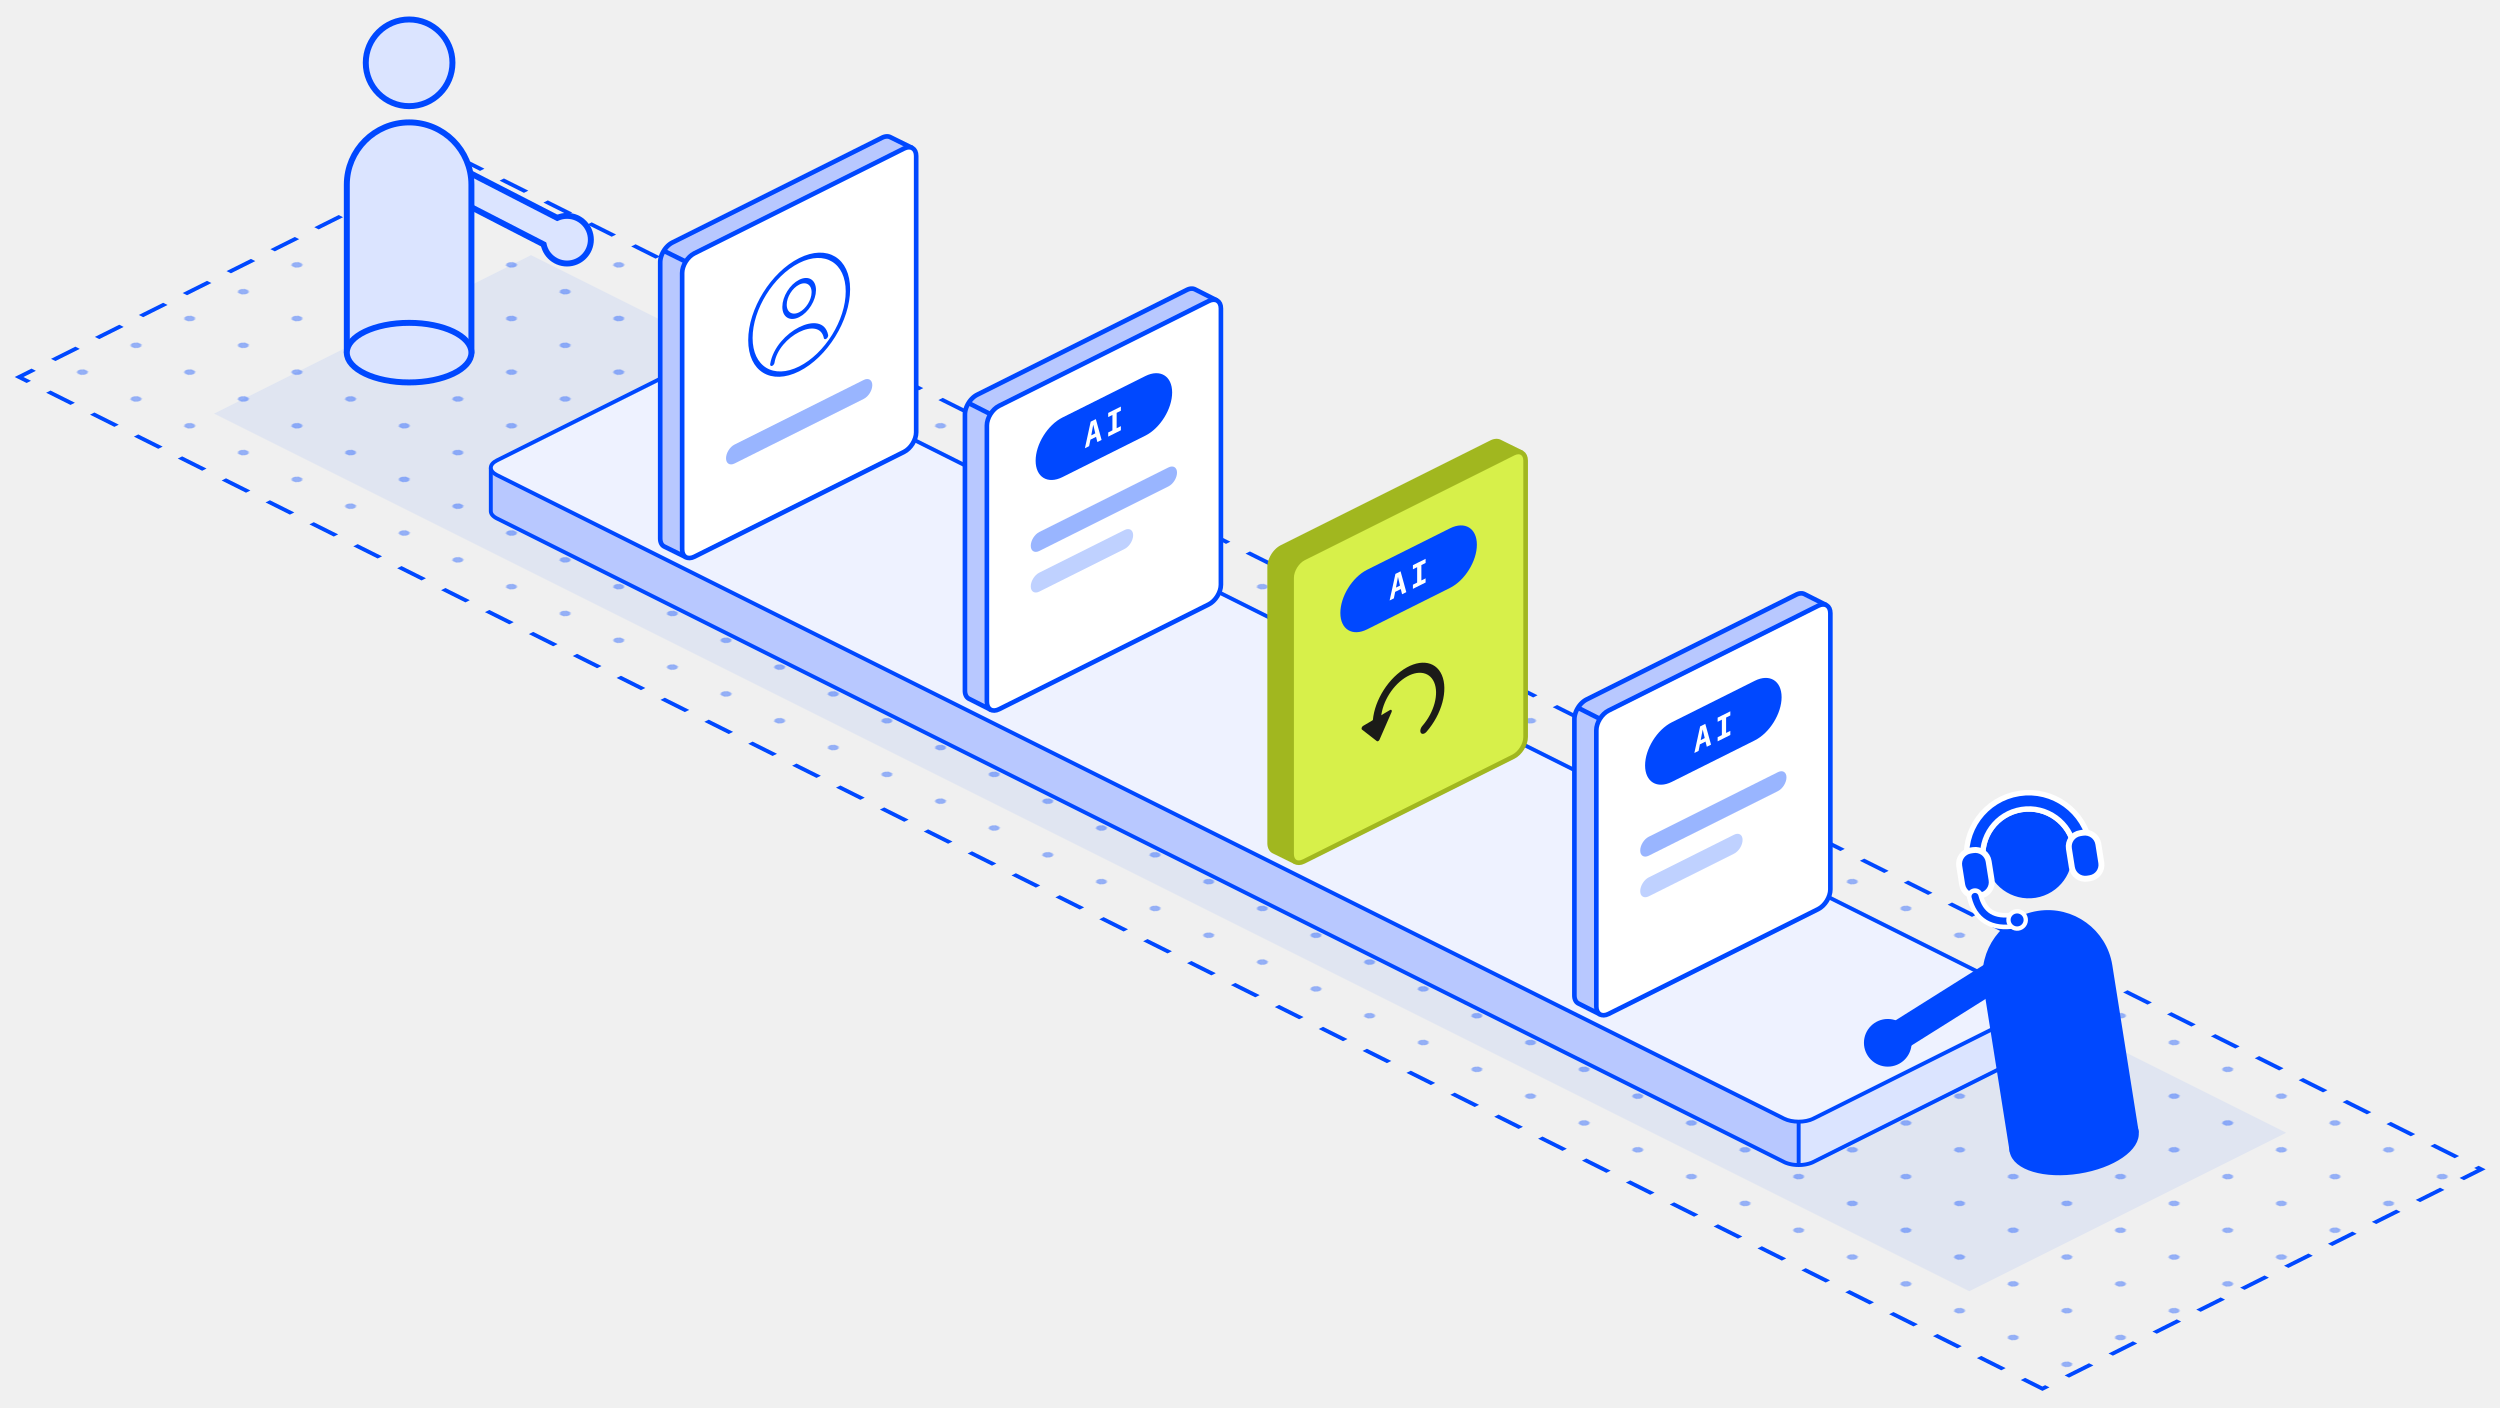
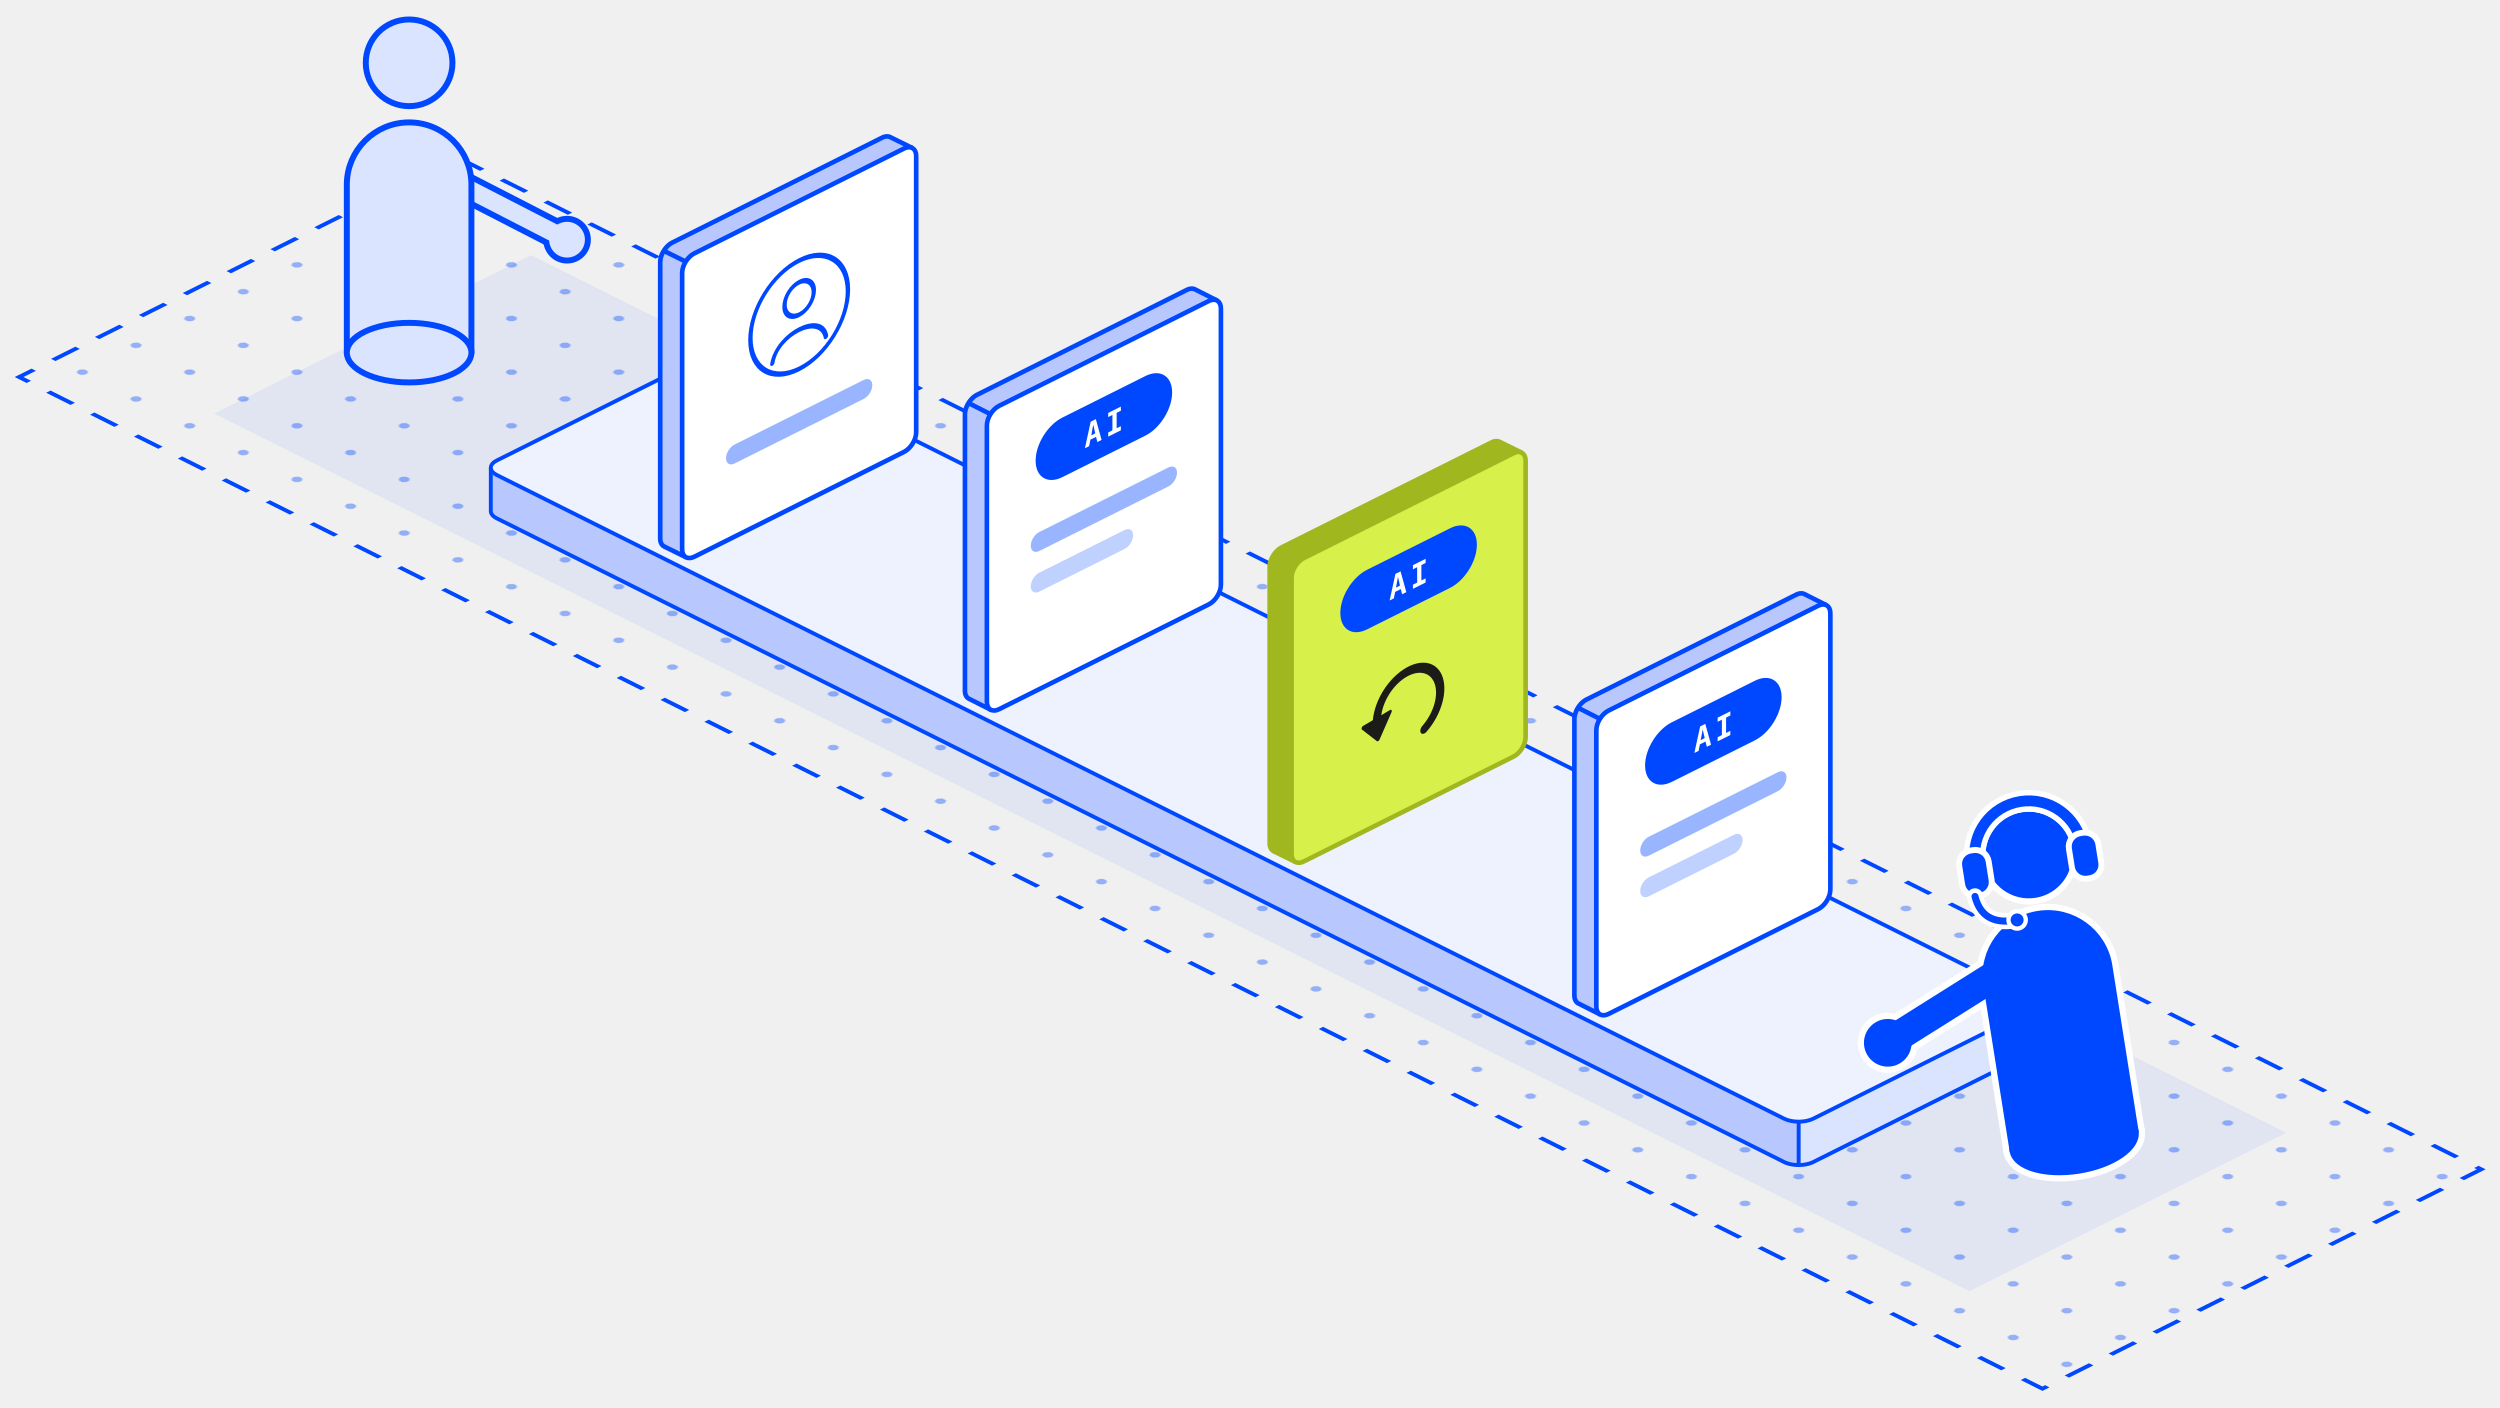
<svg xmlns="http://www.w3.org/2000/svg" width="792" height="446" viewBox="14 192.2 791.9 445.7" role="img" aria-label="Isometric illustration for AI Product UX. A long pale strip lies on a dotted floor like a timeline. Four small cards stand on it: one from a person, two marked AI, and in the middle a lime card marked AI with an undo arrow. A pale customer at the far end reaches toward the undone AI card, and a solid blue support person wearing a headset at the near end leans in with a fingertip on the same history." style="display: block">
  <g transform="translate(410 410) scale(0.858) translate(-594.5 -450.8)">
    <defs>
      <pattern id="floorDots" width="22" height="22" patternUnits="userSpaceOnUse">
        <circle cx="11" cy="11" r="1.6" fill="#0048FF" fill-opacity="0.38" />
      </pattern>
      <linearGradient id="stripSide" x1="0" y1="1" x2="1" y2="0">
        <stop offset="0.5" stop-color="#B8C8FF" />
        <stop offset="0.5" stop-color="#DBE4FF" />
      </linearGradient>
      <linearGradient id="stripSide-crease-33" x1="-168.864" y1="805.349" x2="1245.349" y2="-608.864" gradientUnits="userSpaceOnUse">
        <stop offset="0.5" stop-color="#B8C8FF" />
        <stop offset="0.5" stop-color="#DBE4FF" />
      </linearGradient>
    </defs>
    <g transform="matrix(0.9 0.45 -0.9 0.45 302.0 255.0)">
      <rect width="830" height="180" fill="url(#floorDots)" />
      <rect width="830" height="180" fill="none" stroke="#0048FF" stroke-width="1.8" stroke-dasharray="10 8" />
      <rect x="55.0" y="25.0" width="720" height="130" fill="#0048FF" fill-opacity="0.07" />
    </g>
-     <path d="M293.7 260.3 L342.3 285.3" stroke="#0048FF" stroke-width="13.2" stroke-linecap="round" />
-     <circle cx="342.3" cy="285.3" r="9.9" fill="#0048FF" />
-     <path d="M293.7 260.3 L342.3 285.3" stroke="#DBE4FF" stroke-width="8.8" stroke-linecap="round" />
-     <circle cx="342.3" cy="285.3" r="7.7" fill="#DBE4FF" />
+     <path d="M293.7 260.3 L342.3 285.3" stroke="#0048FF" stroke-width="11" stroke-linecap="round" />
+     <circle cx="342.3" cy="285.3" r="8.8" fill="#0048FF" />
+     <path d="M293.7 260.3 L342.3 285.3" stroke="#DBE4FF" stroke-width="6.6" stroke-linecap="round" />
+     <circle cx="342.3" cy="285.3" r="6.6" fill="#DBE4FF" />
    <path d="M261.0 327.0 V265.0 A23 23 0 0 1 307.0 265.0 V327.0 Z" fill="#DBE4FF" stroke="#0048FF" stroke-width="2.2" stroke-linejoin="round" />
    <ellipse cx="284.0" cy="327.0" rx="23" ry="11" fill="#DBE4FF" stroke="#0048FF" stroke-width="2.2" />
    <circle cx="284.0" cy="220.0" r="16" fill="#DBE4FF" stroke="#0048FF" stroke-width="2.2" />
    <g transform="matrix(0.9 0.45 -0.9 0.45 401.0 340.5)">
      <rect width="540" height="100" rx="6" fill="url(#stripSide-crease-33)" />
    </g>
    <g transform="matrix(0.9 0.45 -0.9 0.45 401.0 340.0)">
      <rect width="540" height="100" rx="6" fill="url(#stripSide-crease-33)" />
    </g>
    <g transform="matrix(0.9 0.45 -0.9 0.45 401.0 339.5)">
      <rect width="540" height="100" rx="6" fill="url(#stripSide-crease-33)" />
    </g>
    <g transform="matrix(0.9 0.45 -0.9 0.45 401.0 339.0)">
      <rect width="540" height="100" rx="6" fill="url(#stripSide-crease-33)" />
    </g>
    <g transform="matrix(0.9 0.45 -0.9 0.45 401.0 338.5)">
      <rect width="540" height="100" rx="6" fill="url(#stripSide-crease-33)" />
    </g>
    <g transform="matrix(0.9 0.45 -0.9 0.45 401.0 338.0)">
      <rect width="540" height="100" rx="6" fill="url(#stripSide-crease-33)" />
    </g>
    <g transform="matrix(0.9 0.45 -0.9 0.45 401.0 337.5)">
      <rect width="540" height="100" rx="6" fill="url(#stripSide-crease-33)" />
    </g>
    <g transform="matrix(0.9 0.45 -0.9 0.45 401.0 337.0)">
      <rect width="540" height="100" rx="6" fill="url(#stripSide-crease-33)" />
    </g>
    <g transform="matrix(0.9 0.45 -0.9 0.45 401.0 336.5)">
      <rect width="540" height="100" rx="6" fill="url(#stripSide-crease-33)" />
    </g>
    <g transform="matrix(0.9 0.45 -0.9 0.45 401.0 336.0)">
      <rect width="540" height="100" rx="6" fill="url(#stripSide-crease-33)" />
    </g>
    <g transform="matrix(0.9 0.45 -0.9 0.45 401.0 335.5)">
      <rect width="540" height="100" rx="6" fill="url(#stripSide-crease-33)" />
    </g>
    <g transform="matrix(0.9 0.45 -0.9 0.45 401.0 335.0)">
      <rect width="540" height="100" rx="6" fill="url(#stripSide-crease-33)" />
    </g>
    <g transform="matrix(0.9 0.45 -0.9 0.45 401.0 334.5)">
      <rect width="540" height="100" rx="6" fill="url(#stripSide-crease-33)" />
    </g>
    <g transform="matrix(0.9 0.45 -0.9 0.45 401.0 334.0)">
      <rect width="540" height="100" rx="6" fill="url(#stripSide-crease-33)" />
    </g>
    <g transform="matrix(0.9 0.45 -0.9 0.45 401.0 333.5)">
      <rect width="540" height="100" rx="6" fill="url(#stripSide-crease-33)" />
    </g>
    <g transform="matrix(0.9 0.45 -0.9 0.45 401.0 333.0)">
      <rect width="540" height="100" rx="6" fill="url(#stripSide-crease-33)" />
    </g>
    <g transform="matrix(0.9 0.45 -0.9 0.45 401.0 332.5)">
      <rect width="540" height="100" rx="6" fill="url(#stripSide-crease-33)" />
    </g>
    <g transform="matrix(0.9 0.45 -0.9 0.45 401.0 332.0)">
      <rect width="540" height="100" rx="6" fill="url(#stripSide-crease-33)" />
    </g>
    <g transform="matrix(0.9 0.45 -0.9 0.45 401.0 331.5)">
      <rect width="540" height="100" rx="6" fill="url(#stripSide-crease-33)" />
    </g>
    <g transform="matrix(0.9 0.45 -0.9 0.45 401.0 331.0)">
      <rect width="540" height="100" rx="6" fill="url(#stripSide-crease-33)" />
    </g>
    <g transform="matrix(0.9 0.45 -0.9 0.45 401.0 330.5)">
      <rect width="540" height="100" rx="6" fill="url(#stripSide-crease-33)" />
    </g>
    <g transform="matrix(0.9 0.45 -0.9 0.45 401.0 330.0)">
      <rect width="540" height="100" rx="6" fill="url(#stripSide-crease-33)" />
    </g>
    <g transform="matrix(0.9 0.45 -0.9 0.45 401.0 329.5)">
      <rect width="540" height="100" rx="6" fill="url(#stripSide-crease-33)" />
    </g>
    <g transform="matrix(0.9 0.45 -0.9 0.45 401.0 329.0)">
      <rect width="540" height="100" rx="6" fill="url(#stripSide-crease-33)" />
    </g>
    <g transform="matrix(0.9 0.45 -0.9 0.45 401.0 328.5)">
      <rect width="540" height="100" rx="6" fill="url(#stripSide-crease-33)" />
    </g>
    <g transform="matrix(0.9 0.45 -0.9 0.45 401.0 328.0)">
      <rect width="540" height="100" rx="6" fill="url(#stripSide-crease-33)" />
    </g>
    <g transform="matrix(0.9 0.45 -0.9 0.45 401.0 327.5)">
      <rect width="540" height="100" rx="6" fill="url(#stripSide-crease-33)" />
    </g>
    <g transform="matrix(0.9 0.45 -0.9 0.45 401.0 327.0)">
      <rect width="540" height="100" rx="6" fill="url(#stripSide-crease-33)" />
    </g>
    <g transform="matrix(0.9 0.45 -0.9 0.45 401.0 326.5)">
      <rect width="540" height="100" rx="6" fill="url(#stripSide-crease-33)" />
    </g>
    <g transform="matrix(0.9 0.45 -0.9 0.45 401.0 326.0)">
      <rect width="540" height="100" rx="6" fill="url(#stripSide-crease-33)" />
    </g>
    <g transform="matrix(0.9 0.45 -0.9 0.45 401.0 325.5)">
      <rect width="540" height="100" rx="6" fill="url(#stripSide-crease-33)" />
    </g>
    <g transform="matrix(0.9 0.45 -0.9 0.45 401.0 325.0)">
      <rect width="540" height="100" rx="6" fill="url(#stripSide-crease-33)" />
    </g>
    <path d="M883.84 567.50 L883.84 583.50 L883.82 583.75 L883.77 584.00 L883.69 584.24 L883.58 584.49 L883.43 584.73 L883.26 584.96 L883.05 585.19 L882.81 585.41 L882.55 585.62 L882.26 585.82 L881.94 586.02 L881.60 586.20 L802.40 625.80 L802.04 625.97 L801.65 626.13 L801.24 626.27 L800.82 626.41 L800.38 626.52 L799.92 626.63 L799.45 626.72 L798.98 626.79 L798.49 626.85 L798.00 626.89 L797.50 626.91 L797.00 626.92 L796.50 626.91 L796.00 626.89 L795.51 626.85 L795.02 626.79 L794.55 626.72 L794.08 626.63 L793.62 626.52 L793.18 626.41 L792.76 626.27 L792.35 626.13 L791.96 625.97 L791.60 625.80 L316.40 388.20 L316.06 388.02 L315.74 387.82 L315.45 387.62 L315.19 387.41 L314.95 387.19 L314.74 386.96 L314.57 386.73 L314.42 386.49 L314.31 386.24 L314.23 386.00 L314.18 385.75 L314.16 385.50 L314.16 369.50" fill="none" stroke="#0048FF" stroke-width="1.24" vector-effect="non-scaling-stroke" stroke-linecap="butt" stroke-linejoin="round" data-polish="slab-outline" />
    <path d="M797.00 610.92 L797.00 626.92" fill="none" stroke="#0048FF" stroke-width="1.24" vector-effect="non-scaling-stroke" stroke-linecap="butt" stroke-linejoin="round" data-polish="slab-crease" />
    <g transform="matrix(0.9 0.45 -0.9 0.45 401.0 324.5)">
      <rect width="540" height="100" rx="6" fill="#EEF2FF" stroke-width="1.6" />
      <rect width="540" height="100" rx="6" stroke="#0048FF" stroke-width="1.24" data-i="41" fill="none" vector-effect="non-scaling-stroke" data-polish="front-outline" />
    </g>
    <g transform="matrix(0.9 -0.45 0 1 376.7 288.6)">
      <rect width="96" height="112" rx="5" fill="#B8C8FF" />
    </g>
    <g transform="matrix(0.9 -0.45 0 1 377.2 288.8)">
      <rect width="96" height="112" rx="5" fill="#B8C8FF" />
    </g>
    <g transform="matrix(0.9 -0.45 0 1 377.6 289.0)">
      <rect width="96" height="112" rx="5" fill="#B8C8FF" />
    </g>
    <g transform="matrix(0.9 -0.45 0 1 378.1 289.2)">
      <rect width="96" height="112" rx="5" fill="#B8C8FF" />
    </g>
    <g transform="matrix(0.9 -0.45 0 1 378.5 289.5)">
      <rect width="96" height="112" rx="5" fill="#B8C8FF" />
    </g>
    <g transform="matrix(0.9 -0.45 0 1 378.9 289.7)">
      <rect width="96" height="112" rx="5" fill="#B8C8FF" />
    </g>
    <g transform="matrix(0.9 -0.45 0 1 379.4 289.9)">
      <rect width="96" height="112" rx="5" fill="#B8C8FF" />
    </g>
    <g transform="matrix(0.9 -0.45 0 1 379.9 290.1)">
      <rect width="96" height="112" rx="5" fill="#B8C8FF" />
    </g>
    <g transform="matrix(0.9 -0.45 0 1 380.3 290.4)">
      <rect width="96" height="112" rx="5" fill="#B8C8FF" />
    </g>
    <g transform="matrix(0.9 -0.45 0 1 380.8 290.6)">
      <rect width="96" height="112" rx="5" fill="#B8C8FF" />
    </g>
    <g transform="matrix(0.9 -0.45 0 1 381.2 290.8)">
      <rect width="96" height="112" rx="5" fill="#B8C8FF" />
    </g>
    <g transform="matrix(0.9 -0.45 0 1 381.7 291.0)">
      <rect width="96" height="112" rx="5" fill="#B8C8FF" />
    </g>
    <g transform="matrix(0.9 -0.45 0 1 382.1 291.2)">
      <rect width="96" height="112" rx="5" fill="#B8C8FF" />
    </g>
    <g transform="matrix(0.9 -0.45 0 1 382.6 291.5)">
      <rect width="96" height="112" rx="5" fill="#B8C8FF" />
    </g>
    <g transform="matrix(0.9 -0.45 0 1 383.0 291.7)">
      <rect width="96" height="112" rx="5" fill="#B8C8FF" />
    </g>
    <g transform="matrix(0.9 -0.45 0 1 383.4 291.9)">
      <rect width="96" height="112" rx="5" fill="#B8C8FF" />
    </g>
    <g transform="matrix(0.9 -0.45 0 1 383.9 292.2)">
      <rect width="96" height="112" rx="5" fill="#B8C8FF" />
    </g>
    <g transform="matrix(0.9 -0.45 0 1 384.4 292.4)">
      <rect width="96" height="112" rx="5" fill="#B8C8FF" />
    </g>
    <path d="M386.30 402.58 L378.20 398.58 L377.99 398.46 L377.79 398.32 L377.61 398.16 L377.44 397.98 L377.29 397.78 L377.15 397.56 L377.03 397.33 L376.93 397.07 L376.85 396.80 L376.78 396.52 L376.74 396.23 L376.71 395.92 L376.70 395.60 L376.70 293.60 L376.71 293.27 L376.74 292.93 L376.79 292.58 L376.85 292.23 L376.94 291.87 L377.04 291.52 L377.16 291.16 L377.30 290.80 L377.46 290.44 L377.63 290.09 L377.82 289.74 L378.02 289.41 L378.23 289.07 L378.46 288.75 L378.70 288.44 L378.95 288.14 L379.21 287.86 L379.48 287.59 L379.75 287.34 L380.04 287.10 L380.32 286.89 L380.61 286.69 L380.91 286.51 L381.20 286.35 L458.60 247.65 L458.87 247.52 L459.15 247.41 L459.42 247.32 L459.68 247.26 L459.95 247.21 L460.21 247.18 L460.46 247.17 L460.70 247.18 L460.94 247.21 L461.17 247.26 L461.39 247.33 L461.60 247.42 L469.70 251.42" fill="none" stroke="#0048FF" stroke-width="1.47" vector-effect="non-scaling-stroke" stroke-linecap="butt" stroke-linejoin="round" data-polish="slab-outline" />
    <path d="M386.12 293.41 L378.02 289.41" fill="none" stroke="#0048FF" stroke-width="1.47" vector-effect="non-scaling-stroke" stroke-linecap="butt" stroke-linejoin="round" data-polish="slab-crease" />
    <g transform="matrix(0.9 -0.45 0 1 384.8 292.6)">
      <rect width="96" height="112" rx="5" fill="#FFFFFF" stroke-width="1.8" />
      <circle cx="48" cy="42" r="20" fill="#FFFFFF" stroke="#0048FF" stroke-width="1.8" />
      <circle cx="48" cy="36" r="6" fill="none" stroke="#0048FF" stroke-width="1.8" />
      <path d="M37 55 C39 45 57 45 59 55" fill="none" stroke="#0048FF" stroke-width="1.8" stroke-linecap="round" />
      <rect x="18" y="78" width="60" height="7" rx="3.5" fill="#0048FF" fill-opacity="0.4" />
      <rect width="96" height="112" rx="5" stroke="#0048FF" stroke-width="1.47" data-i="60" fill="none" vector-effect="non-scaling-stroke" data-polish="front-outline" />
    </g>
    <g transform="matrix(0.9 -0.45 0 1 489.2 344.8)">
      <rect width="96" height="112" rx="5" fill="#B8C8FF" />
    </g>
    <g transform="matrix(0.9 -0.45 0 1 489.7 345.0)">
      <rect width="96" height="112" rx="5" fill="#B8C8FF" />
    </g>
    <g transform="matrix(0.9 -0.45 0 1 490.1 345.2)">
      <rect width="96" height="112" rx="5" fill="#B8C8FF" />
    </g>
    <g transform="matrix(0.9 -0.45 0 1 490.6 345.5)">
      <rect width="96" height="112" rx="5" fill="#B8C8FF" />
    </g>
    <g transform="matrix(0.9 -0.45 0 1 491.0 345.7)">
      <rect width="96" height="112" rx="5" fill="#B8C8FF" />
    </g>
    <g transform="matrix(0.9 -0.45 0 1 491.4 345.9)">
      <rect width="96" height="112" rx="5" fill="#B8C8FF" />
    </g>
    <g transform="matrix(0.9 -0.45 0 1 491.9 346.2)">
      <rect width="96" height="112" rx="5" fill="#B8C8FF" />
    </g>
    <g transform="matrix(0.9 -0.45 0 1 492.4 346.4)">
      <rect width="96" height="112" rx="5" fill="#B8C8FF" />
    </g>
    <g transform="matrix(0.9 -0.45 0 1 492.8 346.6)">
      <rect width="96" height="112" rx="5" fill="#B8C8FF" />
    </g>
    <g transform="matrix(0.9 -0.45 0 1 493.2 346.8)">
      <rect width="96" height="112" rx="5" fill="#B8C8FF" />
    </g>
    <g transform="matrix(0.9 -0.45 0 1 493.7 347.1)">
      <rect width="96" height="112" rx="5" fill="#B8C8FF" />
    </g>
    <g transform="matrix(0.9 -0.45 0 1 494.2 347.3)">
      <rect width="96" height="112" rx="5" fill="#B8C8FF" />
    </g>
    <g transform="matrix(0.9 -0.45 0 1 494.6 347.5)">
      <rect width="96" height="112" rx="5" fill="#B8C8FF" />
    </g>
    <g transform="matrix(0.9 -0.45 0 1 495.1 347.7)">
      <rect width="96" height="112" rx="5" fill="#B8C8FF" />
    </g>
    <g transform="matrix(0.9 -0.45 0 1 495.5 348.0)">
      <rect width="96" height="112" rx="5" fill="#B8C8FF" />
    </g>
    <g transform="matrix(0.9 -0.45 0 1 495.9 348.2)">
      <rect width="96" height="112" rx="5" fill="#B8C8FF" />
    </g>
    <g transform="matrix(0.9 -0.45 0 1 496.4 348.4)">
      <rect width="96" height="112" rx="5" fill="#B8C8FF" />
    </g>
    <g transform="matrix(0.9 -0.45 0 1 496.9 348.6)">
      <rect width="96" height="112" rx="5" fill="#B8C8FF" />
    </g>
    <path d="M498.78 458.87 L490.68 454.77 L490.47 454.65 L490.28 454.51 L490.10 454.35 L489.93 454.17 L489.78 453.97 L489.65 453.75 L489.53 453.51 L489.43 453.26 L489.35 453.00 L489.28 452.72 L489.24 452.42 L489.21 452.12 L489.20 451.80 L489.20 349.80 L489.21 349.47 L489.24 349.13 L489.29 348.78 L489.35 348.43 L489.44 348.07 L489.54 347.72 L489.66 347.36 L489.80 347.00 L489.96 346.64 L490.13 346.29 L490.32 345.94 L490.52 345.61 L490.73 345.27 L490.96 344.95 L491.20 344.64 L491.45 344.34 L491.71 344.06 L491.98 343.79 L492.25 343.54 L492.54 343.30 L492.82 343.09 L493.11 342.89 L493.41 342.71 L493.70 342.55 L571.10 303.85 L571.38 303.72 L571.65 303.61 L571.92 303.52 L572.19 303.45 L572.46 303.40 L572.72 303.38 L572.97 303.37 L573.22 303.38 L573.46 303.41 L573.69 303.47 L573.91 303.54 L574.12 303.63 L582.22 307.73" fill="none" stroke="#0048FF" stroke-width="1.47" vector-effect="non-scaling-stroke" stroke-linecap="butt" stroke-linejoin="round" data-polish="slab-outline" />
    <path d="M498.62 349.71 L490.52 345.61" fill="none" stroke="#0048FF" stroke-width="1.47" vector-effect="non-scaling-stroke" stroke-linecap="butt" stroke-linejoin="round" data-polish="slab-crease" />
    <g transform="matrix(0.9 -0.45 0 1 497.3 348.9)">
      <rect width="96" height="112" rx="5" fill="#FFFFFF" stroke-width="1.8" />
      <rect x="20" y="16" width="56" height="22" rx="11" fill="#0048FF" />
      <text x="48" y="31.5" text-anchor="middle" font-family="'IBM Plex Mono', ui-monospace, monospace" font-size="12" font-weight="600" letter-spacing="1.5" fill="#FFFFFF">AI</text>
      <rect x="18" y="54" width="60" height="7" rx="3.5" fill="#0048FF" fill-opacity="0.4" />
      <rect x="18" y="69" width="42" height="7" rx="3.5" fill="#0048FF" fill-opacity="0.25" />
      <rect width="96" height="112" rx="5" stroke="#0048FF" stroke-width="1.47" data-i="83" fill="none" vector-effect="non-scaling-stroke" data-polish="front-outline" />
    </g>
    <g transform="matrix(0.9 -0.45 0 1 601.7 401.1)">
      <rect width="96" height="112" rx="5" fill="#A1B71F" />
    </g>
    <g transform="matrix(0.9 -0.45 0 1 602.1 401.3)">
      <rect width="96" height="112" rx="5" fill="#A1B71F" />
    </g>
    <g transform="matrix(0.9 -0.45 0 1 602.6 401.5)">
      <rect width="96" height="112" rx="5" fill="#A1B71F" />
    </g>
    <g transform="matrix(0.9 -0.45 0 1 603.0 401.7)">
      <rect width="96" height="112" rx="5" fill="#A1B71F" />
    </g>
    <g transform="matrix(0.9 -0.45 0 1 603.5 402.0)">
      <rect width="96" height="112" rx="5" fill="#A1B71F" />
    </g>
    <g transform="matrix(0.9 -0.45 0 1 603.9 402.2)">
      <rect width="96" height="112" rx="5" fill="#A1B71F" />
    </g>
    <g transform="matrix(0.9 -0.45 0 1 604.4 402.4)">
      <rect width="96" height="112" rx="5" fill="#A1B71F" />
    </g>
    <g transform="matrix(0.9 -0.45 0 1 604.8 402.6)">
      <rect width="96" height="112" rx="5" fill="#A1B71F" />
    </g>
    <g transform="matrix(0.9 -0.45 0 1 605.3 402.9)">
      <rect width="96" height="112" rx="5" fill="#A1B71F" />
    </g>
    <g transform="matrix(0.9 -0.45 0 1 605.8 403.1)">
      <rect width="96" height="112" rx="5" fill="#A1B71F" />
    </g>
    <g transform="matrix(0.9 -0.45 0 1 606.2 403.3)">
      <rect width="96" height="112" rx="5" fill="#A1B71F" />
    </g>
    <g transform="matrix(0.9 -0.45 0 1 606.6 403.5)">
      <rect width="96" height="112" rx="5" fill="#A1B71F" />
    </g>
    <g transform="matrix(0.9 -0.45 0 1 607.1 403.8)">
      <rect width="96" height="112" rx="5" fill="#A1B71F" />
    </g>
    <g transform="matrix(0.9 -0.45 0 1 607.5 404.0)">
      <rect width="96" height="112" rx="5" fill="#A1B71F" />
    </g>
    <g transform="matrix(0.9 -0.45 0 1 608.0 404.2)">
      <rect width="96" height="112" rx="5" fill="#A1B71F" />
    </g>
    <g transform="matrix(0.9 -0.45 0 1 608.4 404.4)">
      <rect width="96" height="112" rx="5" fill="#A1B71F" />
    </g>
    <g transform="matrix(0.9 -0.45 0 1 608.9 404.7)">
      <rect width="96" height="112" rx="5" fill="#A1B71F" />
    </g>
    <g transform="matrix(0.9 -0.45 0 1 609.3 404.9)">
      <rect width="96" height="112" rx="5" fill="#A1B71F" />
    </g>
    <path d="M611.30 515.08 L603.20 511.08 L602.99 510.96 L602.79 510.82 L602.61 510.66 L602.44 510.48 L602.29 510.28 L602.15 510.06 L602.03 509.83 L601.93 509.57 L601.85 509.30 L601.78 509.02 L601.74 508.73 L601.71 508.42 L601.70 508.10 L601.70 406.10 L601.71 405.77 L601.74 405.43 L601.79 405.08 L601.85 404.73 L601.94 404.37 L602.04 404.02 L602.16 403.66 L602.30 403.30 L602.46 402.94 L602.63 402.59 L602.82 402.24 L603.02 401.91 L603.23 401.57 L603.46 401.25 L603.70 400.94 L603.95 400.64 L604.21 400.36 L604.48 400.09 L604.75 399.84 L605.04 399.60 L605.32 399.39 L605.61 399.19 L605.91 399.01 L606.20 398.85 L683.60 360.15 L683.87 360.02 L684.15 359.91 L684.42 359.82 L684.68 359.76 L684.95 359.71 L685.21 359.68 L685.46 359.67 L685.70 359.68 L685.94 359.71 L686.17 359.76 L686.39 359.83 L686.60 359.92 L694.70 363.92" fill="none" stroke="#A1B71F" stroke-width="1.47" vector-effect="non-scaling-stroke" stroke-linecap="butt" stroke-linejoin="round" data-polish="slab-outline" />
    <path d="M611.12 405.91 L603.02 401.91" fill="none" stroke="#A1B71F" stroke-width="1.47" vector-effect="non-scaling-stroke" stroke-linecap="butt" stroke-linejoin="round" data-polish="slab-crease" />
    <g transform="matrix(0.9 -0.45 0 1 609.8 405.1)">
      <rect width="96" height="112" rx="5" fill="#D7F04A" stroke-width="1.8" />
      <rect x="20" y="16" width="56" height="22" rx="11" fill="#0048FF" />
      <text x="48" y="31.5" text-anchor="middle" font-family="'IBM Plex Mono', ui-monospace, monospace" font-size="12" font-weight="600" letter-spacing="1.5" fill="#FFFFFF">AI</text>
      <path d="M54.5 85.3 A13 13 0 1 0 35.0 75.1" fill="none" stroke="#1B1B18" stroke-width="3.4" stroke-linecap="round" />
      <path d="M35.5 80.6 L29.4 73.6 L40.4 72.7 Z" fill="#1B1B18" stroke="#1B1B18" stroke-width="1.4" stroke-linejoin="round" />
      <rect width="96" height="112" rx="5" stroke="#A1B71F" stroke-width="1.47" data-i="105" fill="none" vector-effect="non-scaling-stroke" data-polish="front-outline" />
    </g>
    <g transform="matrix(0.9 -0.45 0 1 714.2 457.3)">
      <rect width="96" height="112" rx="5" fill="#B8C8FF" />
    </g>
    <g transform="matrix(0.9 -0.45 0 1 714.6 457.5)">
      <rect width="96" height="112" rx="5" fill="#B8C8FF" />
    </g>
    <g transform="matrix(0.9 -0.45 0 1 715.1 457.8)">
      <rect width="96" height="112" rx="5" fill="#B8C8FF" />
    </g>
    <g transform="matrix(0.9 -0.45 0 1 715.5 458.0)">
      <rect width="96" height="112" rx="5" fill="#B8C8FF" />
    </g>
    <g transform="matrix(0.9 -0.45 0 1 716.0 458.2)">
      <rect width="96" height="112" rx="5" fill="#B8C8FF" />
    </g>
    <g transform="matrix(0.9 -0.45 0 1 716.4 458.4)">
      <rect width="96" height="112" rx="5" fill="#B8C8FF" />
    </g>
    <g transform="matrix(0.9 -0.45 0 1 716.9 458.7)">
      <rect width="96" height="112" rx="5" fill="#B8C8FF" />
    </g>
    <g transform="matrix(0.9 -0.45 0 1 717.3 458.9)">
      <rect width="96" height="112" rx="5" fill="#B8C8FF" />
    </g>
    <g transform="matrix(0.9 -0.45 0 1 717.8 459.1)">
      <rect width="96" height="112" rx="5" fill="#B8C8FF" />
    </g>
    <g transform="matrix(0.9 -0.45 0 1 718.2 459.3)">
      <rect width="96" height="112" rx="5" fill="#B8C8FF" />
    </g>
    <g transform="matrix(0.9 -0.45 0 1 718.7 459.6)">
      <rect width="96" height="112" rx="5" fill="#B8C8FF" />
    </g>
    <g transform="matrix(0.9 -0.45 0 1 719.1 459.8)">
      <rect width="96" height="112" rx="5" fill="#B8C8FF" />
    </g>
    <g transform="matrix(0.9 -0.45 0 1 719.6 460.0)">
      <rect width="96" height="112" rx="5" fill="#B8C8FF" />
    </g>
    <g transform="matrix(0.9 -0.45 0 1 720.0 460.2)">
      <rect width="96" height="112" rx="5" fill="#B8C8FF" />
    </g>
    <g transform="matrix(0.9 -0.45 0 1 720.5 460.5)">
      <rect width="96" height="112" rx="5" fill="#B8C8FF" />
    </g>
    <g transform="matrix(0.9 -0.45 0 1 720.9 460.7)">
      <rect width="96" height="112" rx="5" fill="#B8C8FF" />
    </g>
    <g transform="matrix(0.9 -0.45 0 1 721.4 460.9)">
      <rect width="96" height="112" rx="5" fill="#B8C8FF" />
    </g>
    <g transform="matrix(0.9 -0.45 0 1 721.8 461.1)">
      <rect width="96" height="112" rx="5" fill="#B8C8FF" />
    </g>
    <path d="M723.78 571.37 L715.68 567.27 L715.47 567.15 L715.28 567.01 L715.10 566.85 L714.93 566.67 L714.78 566.47 L714.65 566.25 L714.53 566.01 L714.43 565.76 L714.35 565.50 L714.28 565.22 L714.24 564.92 L714.21 564.62 L714.20 564.30 L714.20 462.30 L714.21 461.97 L714.24 461.63 L714.29 461.28 L714.35 460.93 L714.44 460.57 L714.54 460.22 L714.66 459.86 L714.80 459.50 L714.96 459.14 L715.13 458.79 L715.32 458.44 L715.52 458.11 L715.73 457.77 L715.96 457.45 L716.20 457.14 L716.45 456.84 L716.71 456.56 L716.98 456.29 L717.25 456.04 L717.54 455.80 L717.82 455.59 L718.11 455.39 L718.41 455.21 L718.70 455.05 L796.10 416.35 L796.38 416.22 L796.65 416.11 L796.92 416.02 L797.19 415.95 L797.46 415.90 L797.72 415.88 L797.97 415.87 L798.22 415.88 L798.46 415.91 L798.69 415.97 L798.91 416.04 L799.12 416.13 L807.22 420.23" fill="none" stroke="#0048FF" stroke-width="1.47" vector-effect="non-scaling-stroke" stroke-linecap="butt" stroke-linejoin="round" data-polish="slab-outline" />
    <path d="M723.62 462.21 L715.52 458.11" fill="none" stroke="#0048FF" stroke-width="1.47" vector-effect="non-scaling-stroke" stroke-linecap="butt" stroke-linejoin="round" data-polish="slab-crease" />
    <g transform="matrix(0.9 -0.45 0 1 722.3 461.4)">
      <rect width="96" height="112" rx="5" fill="#FFFFFF" stroke-width="1.8" />
      <rect x="20" y="16" width="56" height="22" rx="11" fill="#0048FF" />
      <text x="48" y="31.5" text-anchor="middle" font-family="'IBM Plex Mono', ui-monospace, monospace" font-size="12" font-weight="600" letter-spacing="1.5" fill="#FFFFFF">AI</text>
      <rect x="18" y="54" width="60" height="7" rx="3.5" fill="#0048FF" fill-opacity="0.4" />
      <rect x="18" y="69" width="42" height="7" rx="3.5" fill="#0048FF" fill-opacity="0.25" />
      <rect width="96" height="112" rx="5" stroke="#0048FF" stroke-width="1.47" data-i="127" fill="none" vector-effect="non-scaling-stroke" data-polish="front-outline" />
+     </g>
+     <g fill="none" stroke="#FFFFFF" stroke-linecap="round" stroke-linejoin="round">
+       <g transform="rotate(-9 898.7 618.2)">
+         <path d="M875.7 618.15 V556.15 A23 23 0 0 1 921.7 556.15 V618.15 Z" stroke-width="6.8" />
+         <ellipse cx="898.7" cy="618.15" rx="23" ry="11" stroke-width="6.8" />
+         <circle cx="898.7" cy="511.15" r="16" stroke-width="4.6" />
+       </g>
+       <path d="M880.5 550.0 L829.9 581.8" stroke-width="15.6" />
+       <circle cx="829.9" cy="581.8" r="8.8" stroke-width="4.6" />
    </g>
    <g transform="rotate(-9 898.7 618.2)">
      <path d="M875.7 618.15 V556.15 A23 23 0 0 1 921.7 556.15 V618.15 Z" fill="#0048FF" stroke="#0048FF" stroke-width="2.2" stroke-linejoin="round" />
      <ellipse cx="898.7" cy="618.15" rx="23" ry="11" fill="#0048FF" stroke="#0048FF" stroke-width="2.2" />
      <circle cx="898.7" cy="511.15" r="16" fill="#0048FF" />
      <path d="M878.7 511.15 A20 20 0 0 1 918.7 511.15" fill="none" stroke="#FFFFFF" stroke-width="8" stroke-linecap="round" />
      <path d="M878.7 511.15 A20 20 0 0 1 918.7 511.15" fill="none" stroke="#0048FF" stroke-width="4" stroke-linecap="round" />
      <rect x="872.7" y="506.15" width="11" height="17" rx="5" fill="#0048FF" stroke="#FFFFFF" stroke-width="2.2" />
      <rect x="913.7" y="506.15" width="11" height="17" rx="5" fill="#0048FF" stroke="#FFFFFF" stroke-width="2.2" />
      <path d="M876.7 523.15 Q877.7 534.15 889.7 534.15" fill="none" stroke="#FFFFFF" stroke-width="6" stroke-linecap="round" />
      <path d="M876.7 523.15 Q877.7 534.15 889.7 534.15" fill="none" stroke="#0048FF" stroke-width="2.6" stroke-linecap="round" />
      <circle cx="890.7" cy="534.15" r="3.2" fill="#0048FF" stroke="#FFFFFF" stroke-width="1.6" />
    </g>
    <path d="M880.5 550.0 L829.9 581.8" stroke="#0048FF" stroke-width="11.0" stroke-linecap="round" />
    <circle cx="829.9" cy="581.8" r="8.8" fill="#0048FF" />
  </g>
</svg>
